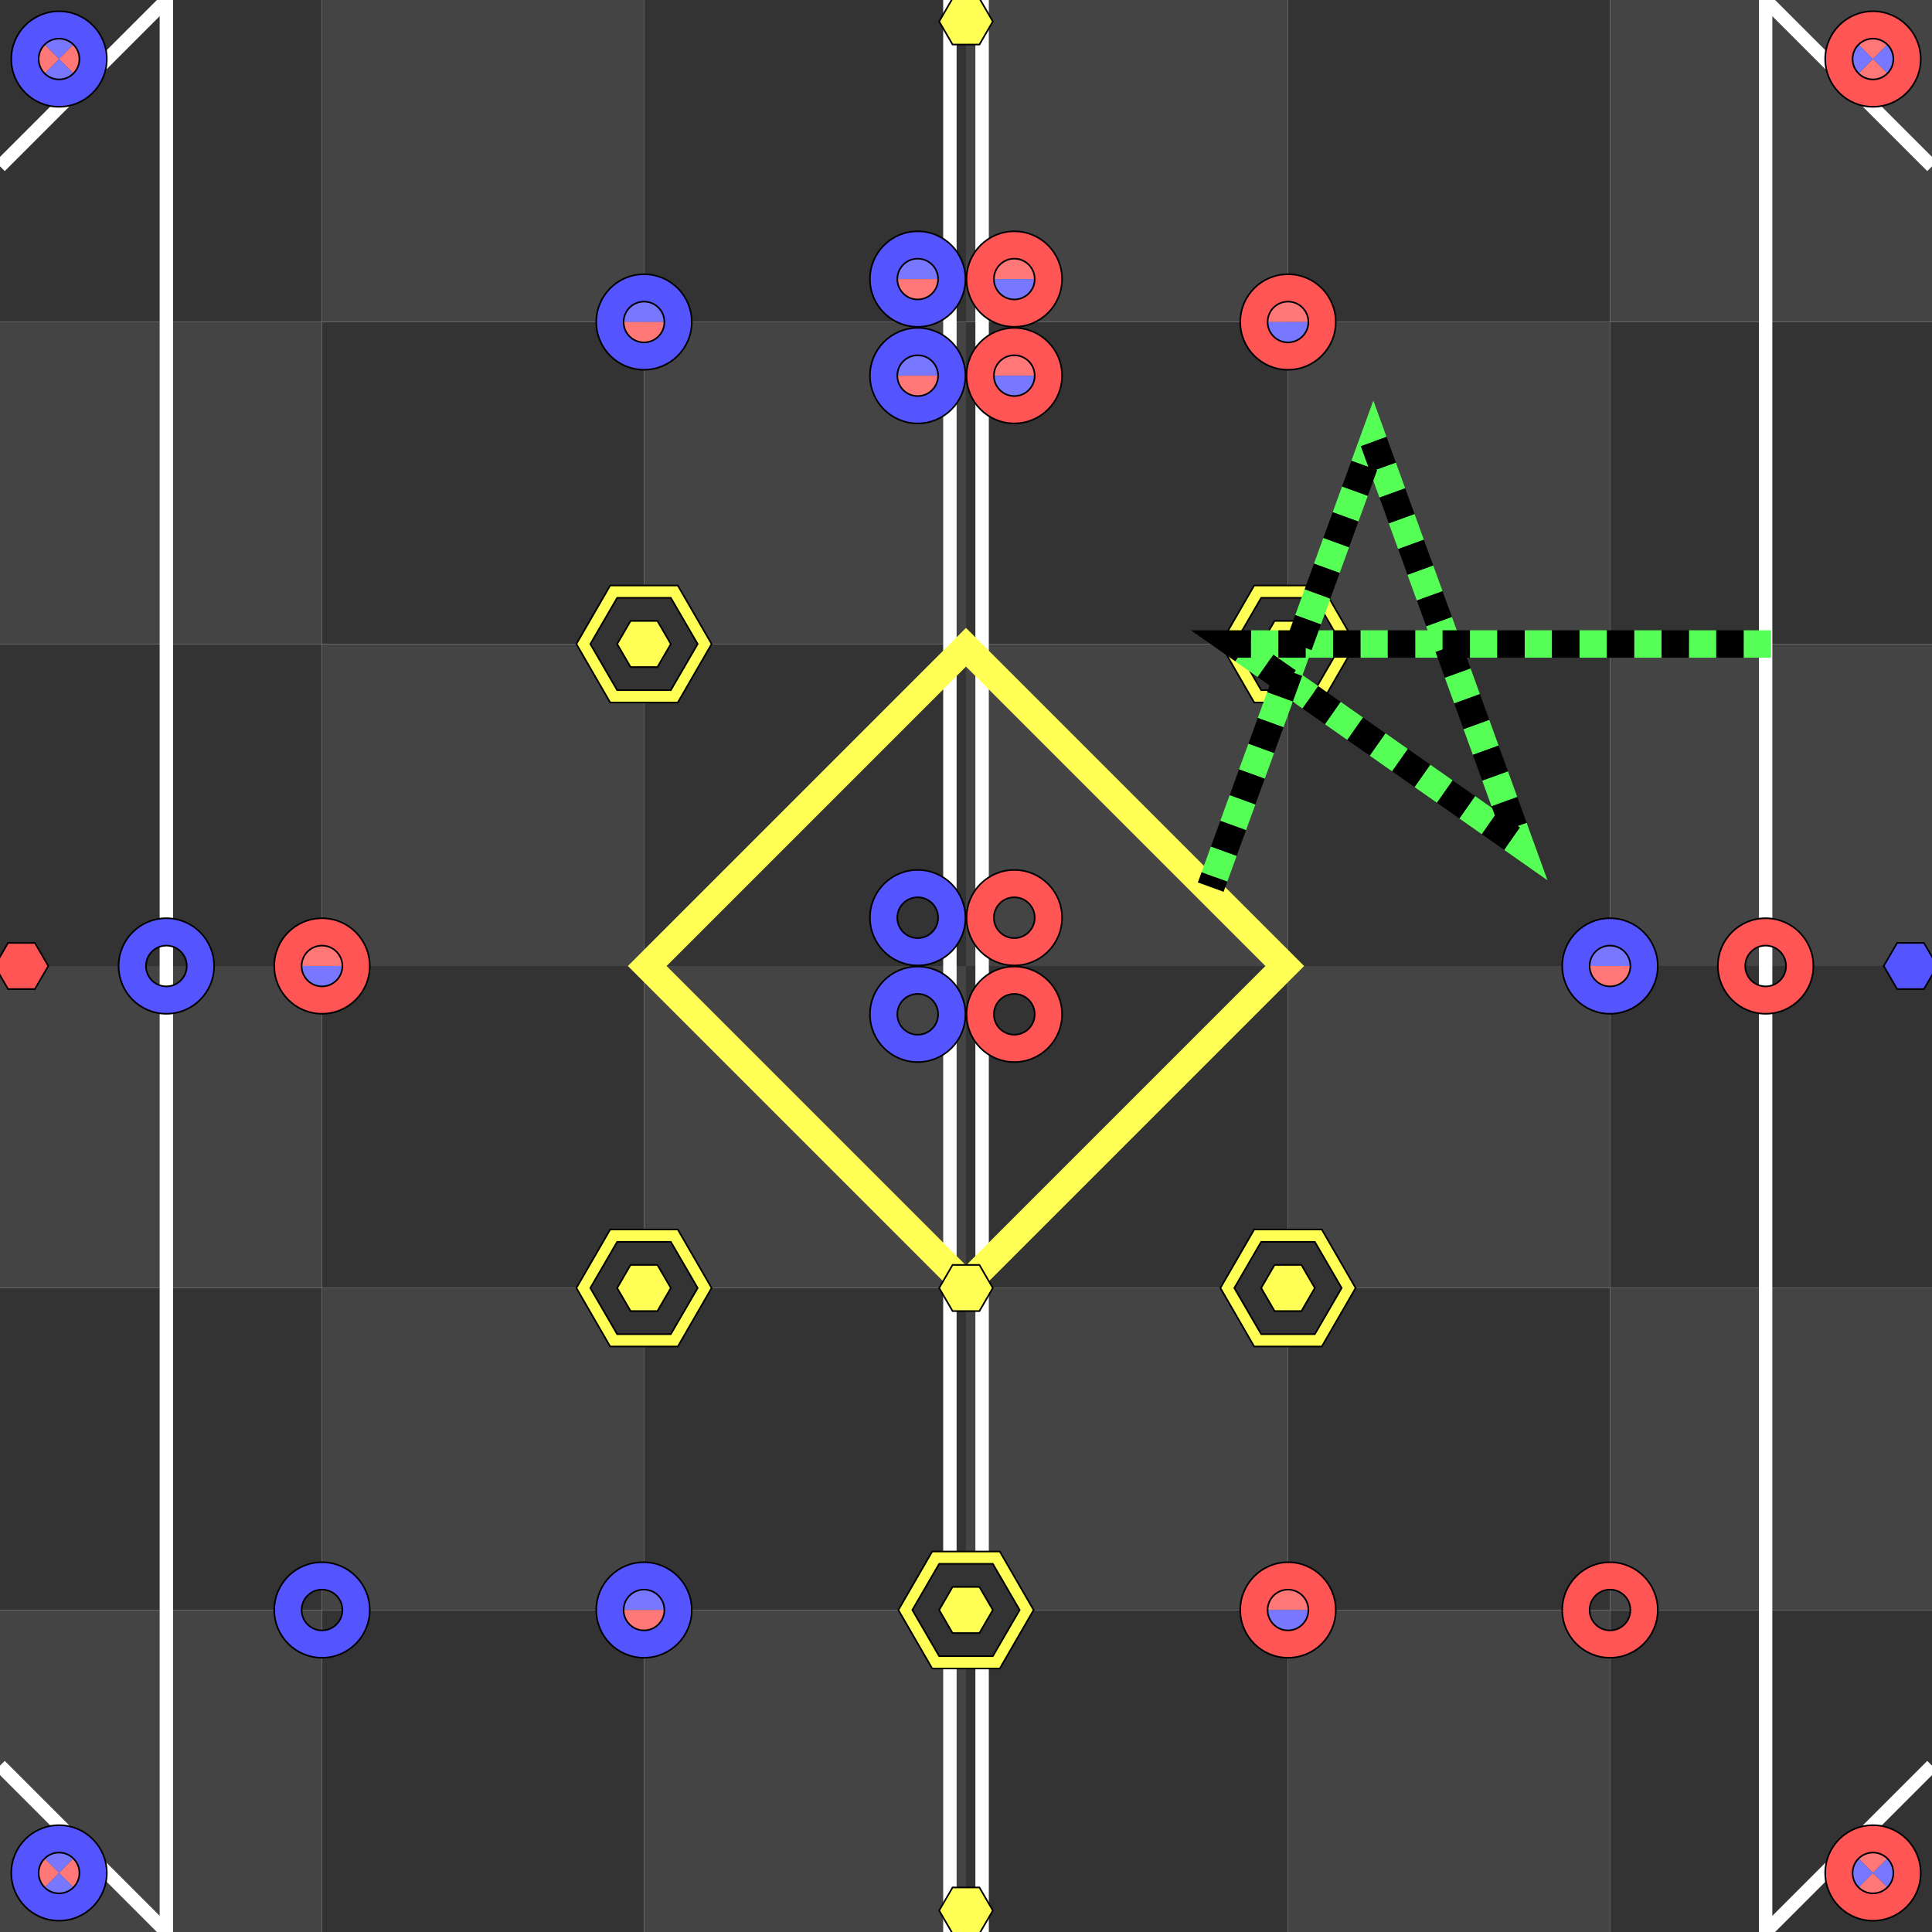
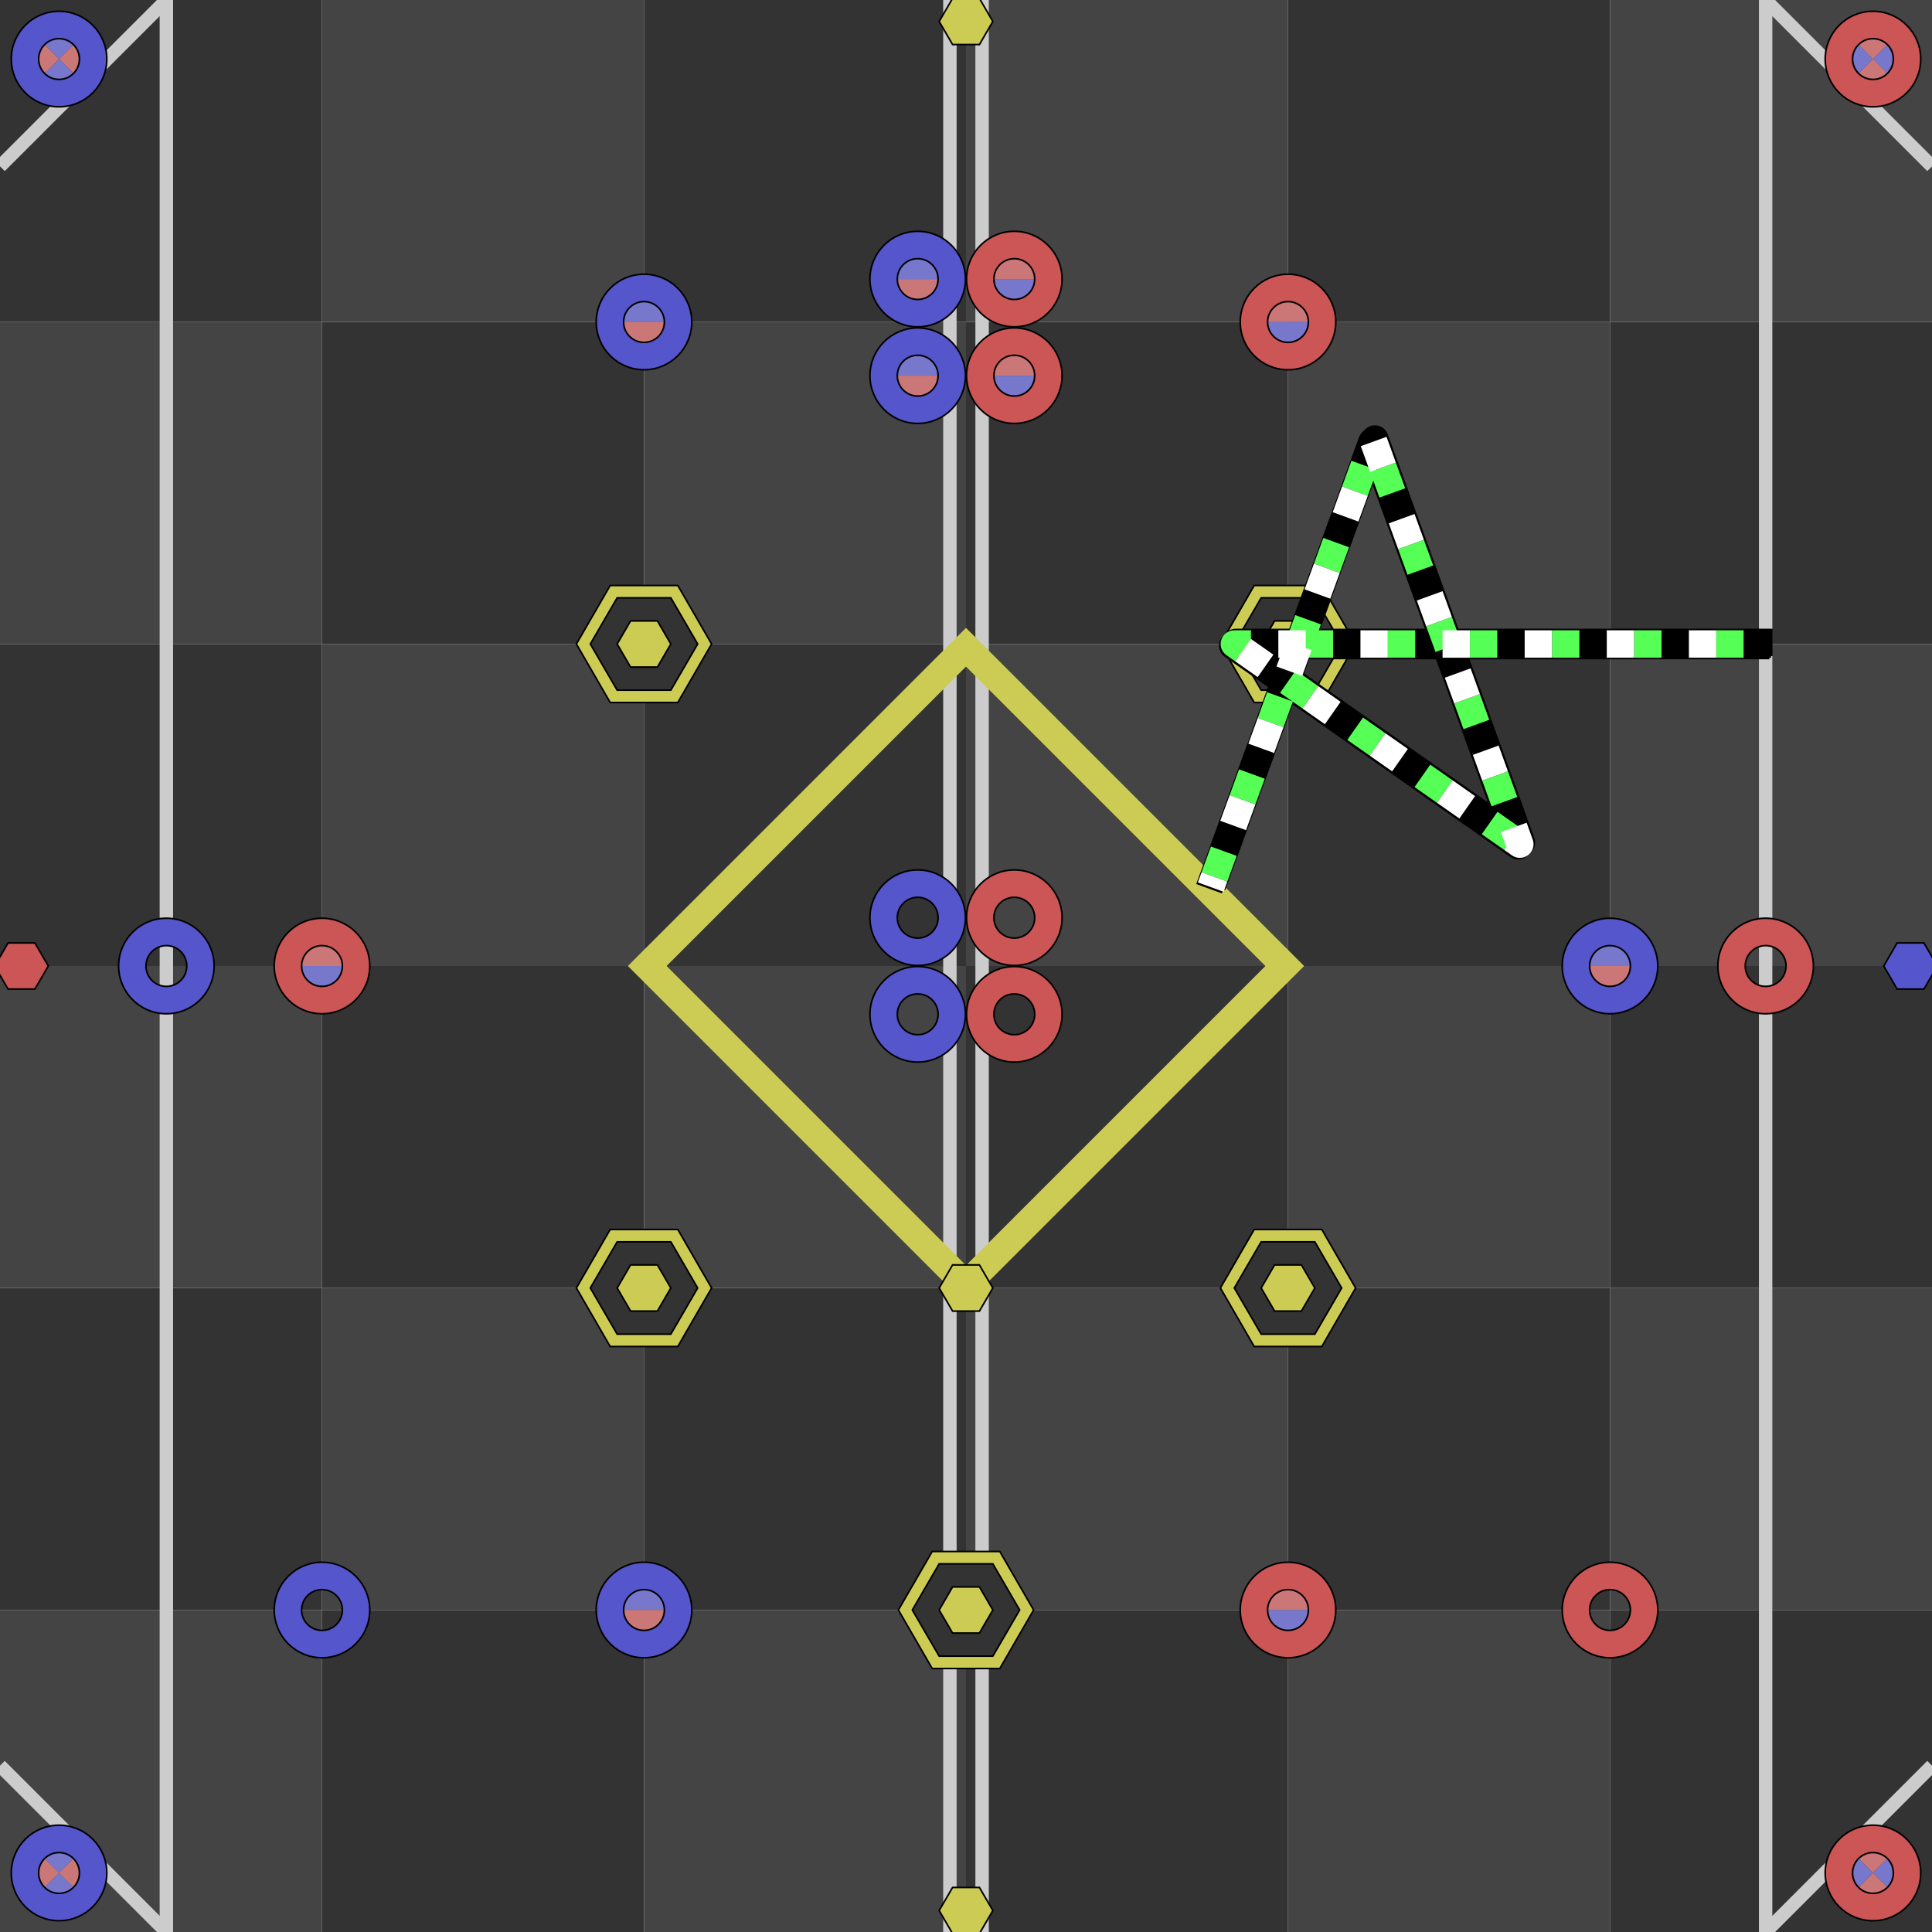
<svg xmlns="http://www.w3.org/2000/svg" version="1.1" width="600" height="600" viewBox="-1800 -1800 3600 3600">
  <g transform="scale(1, -1)">
    <rect x="-1800" y="-1800" width="600" height="600" fill="#444444" />
    <rect x="-1800" y="-1200" width="600" height="600" fill="#333333" />
    <rect x="-1800" y="-600" width="600" height="600" fill="#444444" />
    <rect x="-1800" y="0" width="600" height="600" fill="#333333" />
    <rect x="-1800" y="600" width="600" height="600" fill="#444444" />
    <rect x="-1800" y="1200" width="600" height="600" fill="#333333" />
    <rect x="-1200" y="-1800" width="600" height="600" fill="#333333" />
    <rect x="-1200" y="-1200" width="600" height="600" fill="#444444" />
    <rect x="-1200" y="-600" width="600" height="600" fill="#333333" />
    <rect x="-1200" y="0" width="600" height="600" fill="#444444" />
    <rect x="-1200" y="600" width="600" height="600" fill="#333333" />
    <rect x="-1200" y="1200" width="600" height="600" fill="#444444" />
    <rect x="-600" y="-1800" width="600" height="600" fill="#444444" />
    <rect x="-600" y="-1200" width="600" height="600" fill="#333333" />
    <rect x="-600" y="-600" width="600" height="600" fill="#444444" />
    <rect x="-600" y="0" width="600" height="600" fill="#333333" />
    <rect x="-600" y="600" width="600" height="600" fill="#444444" />
    <rect x="-600" y="1200" width="600" height="600" fill="#333333" />
    <rect x="0" y="-1800" width="600" height="600" fill="#333333" />
    <rect x="0" y="-1200" width="600" height="600" fill="#444444" />
    <rect x="0" y="-600" width="600" height="600" fill="#333333" />
    <rect x="0" y="0" width="600" height="600" fill="#444444" />
    <rect x="0" y="600" width="600" height="600" fill="#333333" />
    <rect x="0" y="1200" width="600" height="600" fill="#444444" />
    <rect x="600" y="-1800" width="600" height="600" fill="#444444" />
    <rect x="600" y="-1200" width="600" height="600" fill="#333333" />
    <rect x="600" y="-600" width="600" height="600" fill="#444444" />
    <rect x="600" y="0" width="600" height="600" fill="#333333" />
    <rect x="600" y="600" width="600" height="600" fill="#444444" />
    <rect x="600" y="1200" width="600" height="600" fill="#333333" />
    <rect x="1200" y="-1800" width="600" height="600" fill="#333333" />
    <rect x="1200" y="-1200" width="600" height="600" fill="#444444" />
    <rect x="1200" y="-600" width="600" height="600" fill="#333333" />
    <rect x="1200" y="0" width="600" height="600" fill="#444444" />
    <rect x="1200" y="600" width="600" height="600" fill="#333333" />
    <rect x="1200" y="1200" width="600" height="600" fill="#444444" />
-     <line x1="-1490" y1="-1800" x2="-1490" y2="1800" stroke="#ffffff" stroke-width="25" />
-     <line x1="-30" y1="-1800" x2="-30" y2="1800" stroke="#ffffff" stroke-width="25" />
-     <line x1="30" y1="-1800" x2="30" y2="1800" stroke="#ffffff" stroke-width="25" />
-     <line x1="1490" y1="-1800" x2="1490" y2="1800" stroke="#ffffff" stroke-width="25" />
-     <line x1="-1800" y1="-1490" x2="-1490" y2="-1800" stroke="#ffffff" stroke-width="25" />
-     <line x1="1800" y1="-1490" x2="1490" y2="-1800" stroke="#ffffff" stroke-width="25" />
-     <line x1="-1800" y1="1490" x2="-1490" y2="1800" stroke="#ffffff" stroke-width="25" />
-     <line x1="1800" y1="1490" x2="1490" y2="1800" stroke="#ffffff" stroke-width="25" />
-     <rect x="-420" y="-420" width="840" height="840" transform="rotate(45)" stroke="#ffff55" fill="none" stroke-width="51" />
-     <polygon points="-1710,0 -1735,43 -1785,43 -1810,0 -1785,-43 -1735,-43" fill="#ff5555" stroke="#000000" stroke-width="3" />
-     <polygon points="1810,0 1785,43 1735,43 1710,0 1735,-43 1785,-43" fill="#5555ff" stroke="#000000" stroke-width="3" />
-     <polygon points="50,1760 25,1803 -25,1803 -50,1760 -25,1717 25,1717" fill="#ffff55" stroke="#000000" stroke-width="3" />
-     <polygon points="50,-600 25,-557 -25,-557 -50,-600 -25,-643 25,-643" fill="#ffff55" stroke="#000000" stroke-width="3" />
-     <polygon points="50,-1760 25,-1717 -25,-1717 -50,-1760 -25,-1803 25,-1803" fill="#ffff55" stroke="#000000" stroke-width="3" />
-     <polygon points="-474,600 -537,709 -663,709 -726,600 -663,491 -537,491" fill="#ffff55" stroke="#000000" stroke-width="3" />
+     <line x1="-1490" y1="-1800" x2="-1490" y2="1800" stroke="#cccccc" stroke-width="25" />
+     <line x1="-30" y1="-1800" x2="-30" y2="1800" stroke="#cccccc" stroke-width="25" />
+     <line x1="30" y1="-1800" x2="30" y2="1800" stroke="#cccccc" stroke-width="25" />
+     <line x1="1490" y1="-1800" x2="1490" y2="1800" stroke="#cccccc" stroke-width="25" />
+     <line x1="-1800" y1="-1490" x2="-1490" y2="-1800" stroke="#cccccc" stroke-width="25" />
+     <line x1="1800" y1="-1490" x2="1490" y2="-1800" stroke="#cccccc" stroke-width="25" />
+     <line x1="-1800" y1="1490" x2="-1490" y2="1800" stroke="#cccccc" stroke-width="25" />
+     <line x1="1800" y1="1490" x2="1490" y2="1800" stroke="#cccccc" stroke-width="25" />
+     <rect x="-420" y="-420" width="840" height="840" transform="rotate(45)" stroke="#cccc55" fill="none" stroke-width="51" />
+     <polygon points="-1710,0 -1735,43 -1785,43 -1810,0 -1785,-43 -1735,-43" fill="#cc5555" stroke="#000000" stroke-width="3" />
+     <polygon points="1810,0 1785,43 1735,43 1710,0 1735,-43 1785,-43" fill="#5555cc" stroke="#000000" stroke-width="3" />
+     <polygon points="50,1760 25,1803 -25,1803 -50,1760 -25,1717 25,1717" fill="#cccc55" stroke="#000000" stroke-width="3" />
+     <polygon points="50,-600 25,-557 -25,-557 -50,-600 -25,-643 25,-643" fill="#cccc55" stroke="#000000" stroke-width="3" />
+     <polygon points="50,-1760 25,-1717 -25,-1717 -50,-1760 -25,-1803 25,-1803" fill="#cccc55" stroke="#000000" stroke-width="3" />
+     <polygon points="-474,600 -537,709 -663,709 -726,600 -663,491 -537,491" fill="#cccc55" stroke="#000000" stroke-width="3" />
    <polygon points="-500,600 -550,686 -650,686 -700,600 -650,514 -550,514" fill="#333333" stroke="#000000" stroke-width="3" />
-     <polygon points="-550,600 -575,643 -625,643 -650,600 -625,557 -575,557" fill="#ffff55" stroke="#000000" stroke-width="3" />
-     <polygon points="726,600 663,709 537,709 474,600 537,491 663,491" fill="#ffff55" stroke="#000000" stroke-width="3" />
+     <polygon points="-550,600 -575,643 -625,643 -650,600 -625,557 -575,557" fill="#cccc55" stroke="#000000" stroke-width="3" />
+     <polygon points="726,600 663,709 537,709 474,600 537,491 663,491" fill="#cccc55" stroke="#000000" stroke-width="3" />
    <polygon points="700,600 650,686 550,686 500,600 550,514 650,514" fill="#333333" stroke="#000000" stroke-width="3" />
-     <polygon points="650,600 625,643 575,643 550,600 575,557 625,557" fill="#ffff55" stroke="#000000" stroke-width="3" />
-     <polygon points="-474,-600 -537,-491 -663,-491 -726,-600 -663,-709 -537,-709" fill="#ffff55" stroke="#000000" stroke-width="3" />
+     <polygon points="650,600 625,643 575,643 550,600 575,557 625,557" fill="#cccc55" stroke="#000000" stroke-width="3" />
+     <polygon points="-474,-600 -537,-491 -663,-491 -726,-600 -663,-709 -537,-709" fill="#cccc55" stroke="#000000" stroke-width="3" />
    <polygon points="-500,-600 -550,-514 -650,-514 -700,-600 -650,-686 -550,-686" fill="#333333" stroke="#000000" stroke-width="3" />
-     <polygon points="-550,-600 -575,-557 -625,-557 -650,-600 -625,-643 -575,-643" fill="#ffff55" stroke="#000000" stroke-width="3" />
-     <polygon points="726,-600 663,-491 537,-491 474,-600 537,-709 663,-709" fill="#ffff55" stroke="#000000" stroke-width="3" />
+     <polygon points="-550,-600 -575,-557 -625,-557 -650,-600 -625,-643 -575,-643" fill="#cccc55" stroke="#000000" stroke-width="3" />
+     <polygon points="726,-600 663,-491 537,-491 474,-600 537,-709 663,-709" fill="#cccc55" stroke="#000000" stroke-width="3" />
    <polygon points="700,-600 650,-514 550,-514 500,-600 550,-686 650,-686" fill="#333333" stroke="#000000" stroke-width="3" />
-     <polygon points="650,-600 625,-557 575,-557 550,-600 575,-643 625,-643" fill="#ffff55" stroke="#000000" stroke-width="3" />
-     <polygon points="126,-1200 63,-1091 -63,-1091 -126,-1200 -63,-1309 63,-1309" fill="#ffff55" stroke="#000000" stroke-width="3" />
+     <polygon points="650,-600 625,-557 575,-557 550,-600 575,-643 625,-643" fill="#cccc55" stroke="#000000" stroke-width="3" />
+     <polygon points="126,-1200 63,-1091 -63,-1091 -126,-1200 -63,-1309 63,-1309" fill="#cccc55" stroke="#000000" stroke-width="3" />
    <polygon points="100,-1200 50,-1114 -50,-1114 -100,-1200 -50,-1286 50,-1286" fill="#333333" stroke="#000000" stroke-width="3" />
-     <polygon points="50,-1200 25,-1157 -25,-1157 -50,-1200 -25,-1243 25,-1243" fill="#ffff55" stroke="#000000" stroke-width="3" />
-     <path d="M 1690,1690 l -63,63 a 89,89 0 0,0 126,0 z" fill="#ff7777" />
-     <path d="M 1690,1690 l 63,63 a 89,89 0 0,0 0,-126 z" fill="#7777ff" />
-     <path d="M 1690,1690 l 63,-63 a 89,89 0 0,0 -126,0 z" fill="#ff7777" />
-     <path d="M 1690,1690 l -63,-63 a 89,89 0 0,0 0,126 z" fill="#7777ff" />
-     <circle cx="1690" cy="1690" r="63" stroke="#ff5555" fill="none" stroke-width="51" />
+     <polygon points="50,-1200 25,-1157 -25,-1157 -50,-1200 -25,-1243 25,-1243" fill="#cccc55" stroke="#000000" stroke-width="3" />
+     <path d="M 1690,1690 l -63,63 a 89,89 0 0,0 126,0 z" fill="#cc7777" />
+     <path d="M 1690,1690 l 63,63 a 89,89 0 0,0 0,-126 z" fill="#7777cc" />
+     <path d="M 1690,1690 l 63,-63 a 89,89 0 0,0 -126,0 z" fill="#cc7777" />
+     <path d="M 1690,1690 l -63,-63 a 89,89 0 0,0 0,126 z" fill="#7777cc" />
+     <circle cx="1690" cy="1690" r="63" stroke="#cc5555" fill="none" stroke-width="51" />
    <circle cx="1690" cy="1690" r="89" fill="none" stroke="#000000" stroke-width="3" />
    <circle cx="1690" cy="1690" r="38" fill="none" stroke="#000000" stroke-width="3" />
-     <path d="M 1690,-1690 l -63,63 a 89,89 0 0,0 126,0 z" fill="#ff7777" />
-     <path d="M 1690,-1690 l 63,63 a 89,89 0 0,0 0,-126 z" fill="#7777ff" />
-     <path d="M 1690,-1690 l 63,-63 a 89,89 0 0,0 -126,0 z" fill="#ff7777" />
-     <path d="M 1690,-1690 l -63,-63 a 89,89 0 0,0 0,126 z" fill="#7777ff" />
-     <circle cx="1690" cy="-1690" r="63" stroke="#ff5555" fill="none" stroke-width="51" />
+     <path d="M 1690,-1690 l -63,63 a 89,89 0 0,0 126,0 z" fill="#cc7777" />
+     <path d="M 1690,-1690 l 63,63 a 89,89 0 0,0 0,-126 z" fill="#7777cc" />
+     <path d="M 1690,-1690 l 63,-63 a 89,89 0 0,0 -126,0 z" fill="#cc7777" />
+     <path d="M 1690,-1690 l -63,-63 a 89,89 0 0,0 0,126 z" fill="#7777cc" />
+     <circle cx="1690" cy="-1690" r="63" stroke="#cc5555" fill="none" stroke-width="51" />
    <circle cx="1690" cy="-1690" r="89" fill="none" stroke="#000000" stroke-width="3" />
    <circle cx="1690" cy="-1690" r="38" fill="none" stroke="#000000" stroke-width="3" />
-     <path d="M -1690,1690 l -63,63 a 89,89 0 0,0 126,0 z" fill="#7777ff" />
-     <path d="M -1690,1690 l 63,63 a 89,89 0 0,0 0,-126 z" fill="#ff7777" />
-     <path d="M -1690,1690 l 63,-63 a 89,89 0 0,0 -126,0 z" fill="#7777ff" />
-     <path d="M -1690,1690 l -63,-63 a 89,89 0 0,0 0,126 z" fill="#ff7777" />
-     <circle cx="-1690" cy="1690" r="63" stroke="#5555ff" fill="none" stroke-width="51" />
+     <path d="M -1690,1690 l -63,63 a 89,89 0 0,0 126,0 z" fill="#7777cc" />
+     <path d="M -1690,1690 l 63,63 a 89,89 0 0,0 0,-126 z" fill="#cc7777" />
+     <path d="M -1690,1690 l 63,-63 a 89,89 0 0,0 -126,0 z" fill="#7777cc" />
+     <path d="M -1690,1690 l -63,-63 a 89,89 0 0,0 0,126 z" fill="#cc7777" />
+     <circle cx="-1690" cy="1690" r="63" stroke="#5555cc" fill="none" stroke-width="51" />
    <circle cx="-1690" cy="1690" r="89" fill="none" stroke="#000000" stroke-width="3" />
    <circle cx="-1690" cy="1690" r="38" fill="none" stroke="#000000" stroke-width="3" />
-     <path d="M -1690,-1690 l -63,63 a 89,89 0 0,0 126,0 z" fill="#7777ff" />
-     <path d="M -1690,-1690 l 63,63 a 89,89 0 0,0 0,-126 z" fill="#ff7777" />
-     <path d="M -1690,-1690 l 63,-63 a 89,89 0 0,0 -126,0 z" fill="#7777ff" />
-     <path d="M -1690,-1690 l -63,-63 a 89,89 0 0,0 0,126 z" fill="#ff7777" />
-     <circle cx="-1690" cy="-1690" r="63" stroke="#5555ff" fill="none" stroke-width="51" />
+     <path d="M -1690,-1690 l -63,63 a 89,89 0 0,0 126,0 z" fill="#7777cc" />
+     <path d="M -1690,-1690 l 63,63 a 89,89 0 0,0 0,-126 z" fill="#cc7777" />
+     <path d="M -1690,-1690 l 63,-63 a 89,89 0 0,0 -126,0 z" fill="#7777cc" />
+     <path d="M -1690,-1690 l -63,-63 a 89,89 0 0,0 0,126 z" fill="#cc7777" />
+     <circle cx="-1690" cy="-1690" r="63" stroke="#5555cc" fill="none" stroke-width="51" />
    <circle cx="-1690" cy="-1690" r="89" fill="none" stroke="#000000" stroke-width="3" />
    <circle cx="-1690" cy="-1690" r="38" fill="none" stroke="#000000" stroke-width="3" />
-     <path d="M 1,1280 a 89,89 0 1,0 178,0" fill="#ff7777" />
-     <path d="M 1,1280 a 89,89 0 1,1 178,0" fill="#7777ff" />
-     <circle cx="90" cy="1280" r="63" stroke="#ff5555" fill="none" stroke-width="51" />
+     <path d="M 1,1280 a 89,89 0 1,0 178,0" fill="#cc7777" />
+     <path d="M 1,1280 a 89,89 0 1,1 178,0" fill="#7777cc" />
+     <circle cx="90" cy="1280" r="63" stroke="#cc5555" fill="none" stroke-width="51" />
    <circle cx="90" cy="1280" r="89" fill="none" stroke="#000000" stroke-width="3" />
    <circle cx="90" cy="1280" r="38" fill="none" stroke="#000000" stroke-width="3" />
-     <path d="M 511,1200 a 89,89 0 1,0 178,0" fill="#ff7777" />
-     <path d="M 511,1200 a 89,89 0 1,1 178,0" fill="#7777ff" />
-     <circle cx="600" cy="1200" r="63" stroke="#ff5555" fill="none" stroke-width="51" />
+     <path d="M 511,1200 a 89,89 0 1,0 178,0" fill="#cc7777" />
+     <path d="M 511,1200 a 89,89 0 1,1 178,0" fill="#7777cc" />
+     <circle cx="600" cy="1200" r="63" stroke="#cc5555" fill="none" stroke-width="51" />
    <circle cx="600" cy="1200" r="89" fill="none" stroke="#000000" stroke-width="3" />
    <circle cx="600" cy="1200" r="38" fill="none" stroke="#000000" stroke-width="3" />
-     <path d="M 1,1100 a 89,89 0 1,0 178,0" fill="#ff7777" />
-     <path d="M 1,1100 a 89,89 0 1,1 178,0" fill="#7777ff" />
-     <circle cx="90" cy="1100" r="63" stroke="#ff5555" fill="none" stroke-width="51" />
+     <path d="M 1,1100 a 89,89 0 1,0 178,0" fill="#cc7777" />
+     <path d="M 1,1100 a 89,89 0 1,1 178,0" fill="#7777cc" />
+     <circle cx="90" cy="1100" r="63" stroke="#cc5555" fill="none" stroke-width="51" />
    <circle cx="90" cy="1100" r="89" fill="none" stroke="#000000" stroke-width="3" />
    <circle cx="90" cy="1100" r="38" fill="none" stroke="#000000" stroke-width="3" />
-     <path d="M -1289,0 a 89,89 0 1,0 178,0" fill="#ff7777" />
-     <path d="M -1289,0 a 89,89 0 1,1 178,0" fill="#7777ff" />
-     <circle cx="-1200" cy="0" r="63" stroke="#ff5555" fill="none" stroke-width="51" />
+     <path d="M -1289,0 a 89,89 0 1,0 178,0" fill="#cc7777" />
+     <path d="M -1289,0 a 89,89 0 1,1 178,0" fill="#7777cc" />
+     <circle cx="-1200" cy="0" r="63" stroke="#cc5555" fill="none" stroke-width="51" />
    <circle cx="-1200" cy="0" r="89" fill="none" stroke="#000000" stroke-width="3" />
    <circle cx="-1200" cy="0" r="38" fill="none" stroke="#000000" stroke-width="3" />
-     <path d="M 511,-1200 a 89,89 0 1,0 178,0" fill="#ff7777" />
-     <path d="M 511,-1200 a 89,89 0 1,1 178,0" fill="#7777ff" />
-     <circle cx="600" cy="-1200" r="63" stroke="#ff5555" fill="none" stroke-width="51" />
+     <path d="M 511,-1200 a 89,89 0 1,0 178,0" fill="#cc7777" />
+     <path d="M 511,-1200 a 89,89 0 1,1 178,0" fill="#7777cc" />
+     <circle cx="600" cy="-1200" r="63" stroke="#cc5555" fill="none" stroke-width="51" />
    <circle cx="600" cy="-1200" r="89" fill="none" stroke="#000000" stroke-width="3" />
    <circle cx="600" cy="-1200" r="38" fill="none" stroke="#000000" stroke-width="3" />
-     <path d="M -179,1280 a 89,89 0 1,0 178,0" fill="#7777ff" />
-     <path d="M -179,1280 a 89,89 0 1,1 178,0" fill="#ff7777" />
-     <circle cx="-90" cy="1280" r="63" stroke="#5555ff" fill="none" stroke-width="51" />
+     <path d="M -179,1280 a 89,89 0 1,0 178,0" fill="#7777cc" />
+     <path d="M -179,1280 a 89,89 0 1,1 178,0" fill="#cc7777" />
+     <circle cx="-90" cy="1280" r="63" stroke="#5555cc" fill="none" stroke-width="51" />
    <circle cx="-90" cy="1280" r="89" fill="none" stroke="#000000" stroke-width="3" />
    <circle cx="-90" cy="1280" r="38" fill="none" stroke="#000000" stroke-width="3" />
-     <path d="M -689,1200 a 89,89 0 1,0 178,0" fill="#7777ff" />
-     <path d="M -689,1200 a 89,89 0 1,1 178,0" fill="#ff7777" />
-     <circle cx="-600" cy="1200" r="63" stroke="#5555ff" fill="none" stroke-width="51" />
+     <path d="M -689,1200 a 89,89 0 1,0 178,0" fill="#7777cc" />
+     <path d="M -689,1200 a 89,89 0 1,1 178,0" fill="#cc7777" />
+     <circle cx="-600" cy="1200" r="63" stroke="#5555cc" fill="none" stroke-width="51" />
    <circle cx="-600" cy="1200" r="89" fill="none" stroke="#000000" stroke-width="3" />
    <circle cx="-600" cy="1200" r="38" fill="none" stroke="#000000" stroke-width="3" />
-     <path d="M -179,1100 a 89,89 0 1,0 178,0" fill="#7777ff" />
-     <path d="M -179,1100 a 89,89 0 1,1 178,0" fill="#ff7777" />
-     <circle cx="-90" cy="1100" r="63" stroke="#5555ff" fill="none" stroke-width="51" />
+     <path d="M -179,1100 a 89,89 0 1,0 178,0" fill="#7777cc" />
+     <path d="M -179,1100 a 89,89 0 1,1 178,0" fill="#cc7777" />
+     <circle cx="-90" cy="1100" r="63" stroke="#5555cc" fill="none" stroke-width="51" />
    <circle cx="-90" cy="1100" r="89" fill="none" stroke="#000000" stroke-width="3" />
    <circle cx="-90" cy="1100" r="38" fill="none" stroke="#000000" stroke-width="3" />
-     <path d="M 1111,0 a 89,89 0 1,0 178,0" fill="#7777ff" />
-     <path d="M 1111,0 a 89,89 0 1,1 178,0" fill="#ff7777" />
-     <circle cx="1200" cy="0" r="63" stroke="#5555ff" fill="none" stroke-width="51" />
+     <path d="M 1111,0 a 89,89 0 1,0 178,0" fill="#7777cc" />
+     <path d="M 1111,0 a 89,89 0 1,1 178,0" fill="#cc7777" />
+     <circle cx="1200" cy="0" r="63" stroke="#5555cc" fill="none" stroke-width="51" />
    <circle cx="1200" cy="0" r="89" fill="none" stroke="#000000" stroke-width="3" />
    <circle cx="1200" cy="0" r="38" fill="none" stroke="#000000" stroke-width="3" />
-     <path d="M -689,-1200 a 89,89 0 1,0 178,0" fill="#7777ff" />
-     <path d="M -689,-1200 a 89,89 0 1,1 178,0" fill="#ff7777" />
-     <circle cx="-600" cy="-1200" r="63" stroke="#5555ff" fill="none" stroke-width="51" />
+     <path d="M -689,-1200 a 89,89 0 1,0 178,0" fill="#7777cc" />
+     <path d="M -689,-1200 a 89,89 0 1,1 178,0" fill="#cc7777" />
+     <circle cx="-600" cy="-1200" r="63" stroke="#5555cc" fill="none" stroke-width="51" />
    <circle cx="-600" cy="-1200" r="89" fill="none" stroke="#000000" stroke-width="3" />
    <circle cx="-600" cy="-1200" r="38" fill="none" stroke="#000000" stroke-width="3" />
-     <circle cx="90" cy="90" r="63" stroke="#ff5555" fill="none" stroke-width="51" />
+     <circle cx="90" cy="90" r="63" stroke="#cc5555" fill="none" stroke-width="51" />
    <circle cx="90" cy="90" r="89" fill="none" stroke="#000000" stroke-width="3" />
    <circle cx="90" cy="90" r="38" fill="none" stroke="#000000" stroke-width="3" />
-     <circle cx="1490" cy="0" r="63" stroke="#ff5555" fill="none" stroke-width="51" />
+     <circle cx="1490" cy="0" r="63" stroke="#cc5555" fill="none" stroke-width="51" />
    <circle cx="1490" cy="0" r="89" fill="none" stroke="#000000" stroke-width="3" />
    <circle cx="1490" cy="0" r="38" fill="none" stroke="#000000" stroke-width="3" />
-     <circle cx="90" cy="-90" r="63" stroke="#ff5555" fill="none" stroke-width="51" />
+     <circle cx="90" cy="-90" r="63" stroke="#cc5555" fill="none" stroke-width="51" />
    <circle cx="90" cy="-90" r="89" fill="none" stroke="#000000" stroke-width="3" />
    <circle cx="90" cy="-90" r="38" fill="none" stroke="#000000" stroke-width="3" />
-     <circle cx="1200" cy="-1200" r="63" stroke="#ff5555" fill="none" stroke-width="51" />
+     <circle cx="1200" cy="-1200" r="63" stroke="#cc5555" fill="none" stroke-width="51" />
    <circle cx="1200" cy="-1200" r="89" fill="none" stroke="#000000" stroke-width="3" />
    <circle cx="1200" cy="-1200" r="38" fill="none" stroke="#000000" stroke-width="3" />
-     <circle cx="-90" cy="90" r="63" stroke="#5555ff" fill="none" stroke-width="51" />
+     <circle cx="-90" cy="90" r="63" stroke="#5555cc" fill="none" stroke-width="51" />
    <circle cx="-90" cy="90" r="89" fill="none" stroke="#000000" stroke-width="3" />
    <circle cx="-90" cy="90" r="38" fill="none" stroke="#000000" stroke-width="3" />
-     <circle cx="-1490" cy="0" r="63" stroke="#5555ff" fill="none" stroke-width="51" />
+     <circle cx="-1490" cy="0" r="63" stroke="#5555cc" fill="none" stroke-width="51" />
    <circle cx="-1490" cy="0" r="89" fill="none" stroke="#000000" stroke-width="3" />
    <circle cx="-1490" cy="0" r="38" fill="none" stroke="#000000" stroke-width="3" />
-     <circle cx="-90" cy="-90" r="63" stroke="#5555ff" fill="none" stroke-width="51" />
+     <circle cx="-90" cy="-90" r="63" stroke="#5555cc" fill="none" stroke-width="51" />
    <circle cx="-90" cy="-90" r="89" fill="none" stroke="#000000" stroke-width="3" />
    <circle cx="-90" cy="-90" r="38" fill="none" stroke="#000000" stroke-width="3" />
-     <circle cx="-1200" cy="-1200" r="63" stroke="#5555ff" fill="none" stroke-width="51" />
+     <circle cx="-1200" cy="-1200" r="63" stroke="#5555cc" fill="none" stroke-width="51" />
    <circle cx="-1200" cy="-1200" r="89" fill="none" stroke="#000000" stroke-width="3" />
    <circle cx="-1200" cy="-1200" r="38" fill="none" stroke="#000000" stroke-width="3" />
-     <polyline points="1500,600 500,600 500,600 1032,227 1032,227 759,979 759,979 456,147" fill="none" stroke="#55ff55" stroke-width="51" stroke-dasharray="51,51" />
-     <polyline points="1500,600 500,600 500,600 1032,227 1032,227 759,979 759,979 456,147" fill="none" stroke="#000000" stroke-width="51" stroke-dasharray="51,51" stroke-dashoffset="51" />
+     <polyline points="1503,603 503,603 503,603 1035,230 1035,230 762,982 762,982 459,150" fill="none" stroke="#000000" stroke-width="51" stroke-linejoin="round" />
+     <polyline points="1497,597 497,597 497,597 1029,224 1029,224 756,976 756,976 453,144" fill="none" stroke="#000000" stroke-width="51" stroke-linejoin="round" />
+     <polyline points="1500,600 500,600 500,600 1032,227 1032,227 759,979 759,979 456,147" fill="none" stroke="#000000" stroke-width="51" stroke-dasharray="51,102" stroke-linejoin="round" />
+     <polyline points="1500,600 500,600 500,600 1032,227 1032,227 759,979 759,979 456,147" fill="none" stroke="#55ff55" stroke-width="51" stroke-dasharray="51,102" stroke-dashoffset="102" stroke-linejoin="round" />
+     <polyline points="1500,600 500,600 500,600 1032,227 1032,227 759,979 759,979 456,147" fill="none" stroke="#ffffff" stroke-width="51" stroke-dasharray="51,102" stroke-dashoffset="51" stroke-linejoin="round" />
  </g>
</svg>
